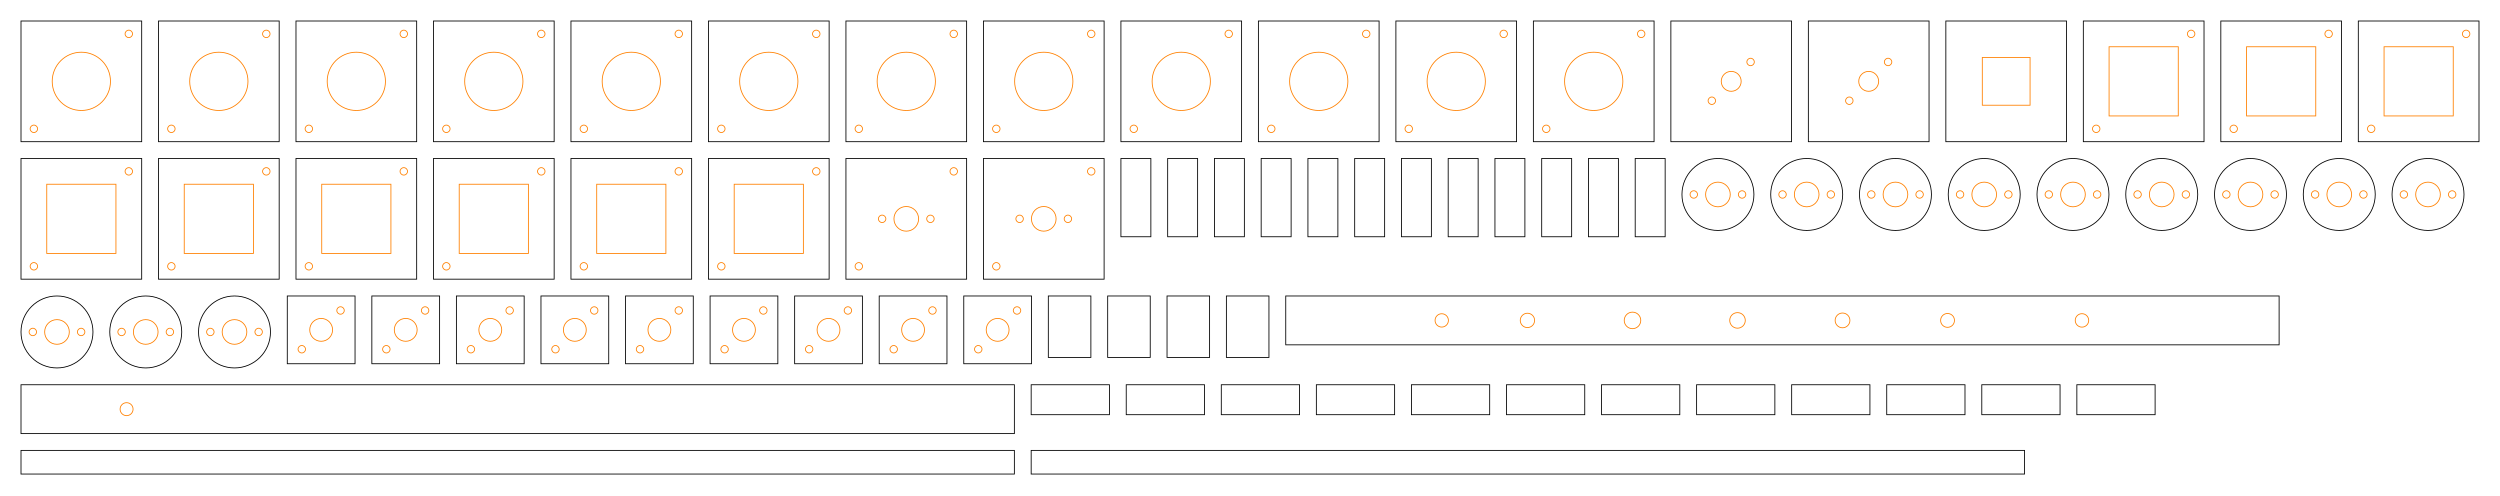
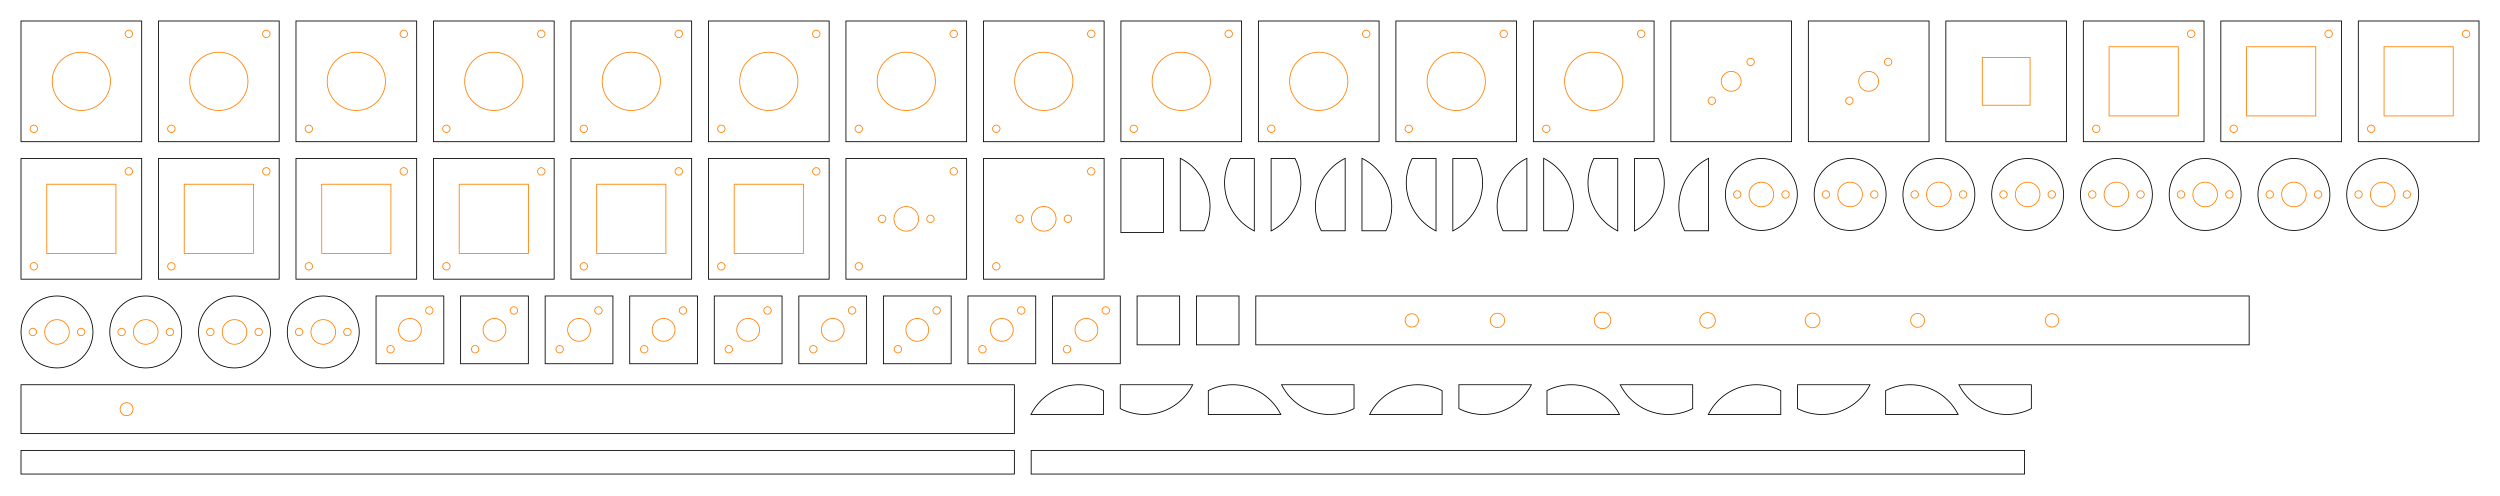
<svg xmlns="http://www.w3.org/2000/svg" width="595.14mm" height="117.85mm" viewBox="0 0 595.14 117.85">
  <g fill="none" stroke="#ff8000" stroke-width="0.2">
    <circle cx="19.365" cy="19.365" r="6.935" />
    <circle cx="30.665" cy="8.065" r="0.885" />
    <circle cx="8.065" cy="30.665" r="0.885" />
    <circle cx="52.095" cy="19.365" r="6.935" />
    <circle cx="63.395" cy="8.065" r="0.885" />
    <circle cx="40.795" cy="30.665" r="0.885" />
    <circle cx="84.825" cy="19.365" r="6.935" />
    <circle cx="96.125" cy="8.065" r="0.885" />
    <circle cx="73.525" cy="30.665" r="0.885" />
    <circle cx="117.555" cy="19.365" r="6.935" />
    <circle cx="128.855" cy="8.065" r="0.885" />
    <circle cx="106.255" cy="30.665" r="0.885" />
    <circle cx="150.285" cy="19.365" r="6.935" />
    <circle cx="161.585" cy="8.065" r="0.885" />
    <circle cx="138.985" cy="30.665" r="0.885" />
    <circle cx="183.015" cy="19.365" r="6.935" />
    <circle cx="194.315" cy="8.065" r="0.885" />
    <circle cx="171.715" cy="30.665" r="0.885" />
    <circle cx="215.745" cy="19.365" r="6.935" />
    <circle cx="227.045" cy="8.065" r="0.885" />
    <circle cx="204.445" cy="30.665" r="0.885" />
    <circle cx="248.475" cy="19.365" r="6.935" />
    <circle cx="259.775" cy="8.065" r="0.885" />
    <circle cx="237.175" cy="30.665" r="0.885" />
    <circle cx="281.205" cy="19.365" r="6.935" />
    <circle cx="292.505" cy="8.065" r="0.885" />
    <circle cx="269.905" cy="30.665" r="0.885" />
    <circle cx="313.935" cy="19.365" r="6.935" />
    <circle cx="325.235" cy="8.065" r="0.885" />
    <circle cx="302.635" cy="30.665" r="0.885" />
    <circle cx="346.665" cy="19.365" r="6.935" />
    <circle cx="357.965" cy="8.065" r="0.885" />
    <circle cx="335.365" cy="30.665" r="0.885" />
    <circle cx="379.395" cy="19.365" r="6.935" />
    <circle cx="390.695" cy="8.065" r="0.885" />
    <circle cx="368.095" cy="30.665" r="0.885" />
    <circle cx="412.125" cy="19.365" r="2.370" />
    <circle cx="416.738" cy="14.752" r="0.885" />
    <circle cx="407.512" cy="23.978" r="0.885" />
    <circle cx="444.855" cy="19.365" r="2.370" />
    <circle cx="449.468" cy="14.752" r="0.885" />
    <circle cx="440.242" cy="23.978" r="0.885" />
    <path d="M 483.270,13.680 L 483.270,25.050 L 471.900,25.050 L 471.900,13.680 Z" />
    <path d="M 518.550,11.130 L 518.550,27.600 L 502.080,27.600 L 502.080,11.130 Z" />
    <circle cx="521.615" cy="8.065" r="0.885" />
    <circle cx="499.015" cy="30.665" r="0.885" />
    <path d="M 551.280,11.130 L 551.280,27.600 L 534.810,27.600 L 534.810,11.130 Z" />
    <circle cx="554.345" cy="8.065" r="0.885" />
    <circle cx="531.745" cy="30.665" r="0.885" />
    <path d="M 584.010,11.130 L 584.010,27.600 L 567.540,27.600 L 567.540,11.130 Z" />
    <circle cx="587.075" cy="8.065" r="0.885" />
    <circle cx="564.475" cy="30.665" r="0.885" />
    <path d="M 27.600,43.860 L 27.600,60.330 L 11.130,60.330 L 11.130,43.860 Z" />
    <circle cx="30.665" cy="40.795" r="0.885" />
    <circle cx="8.065" cy="63.395" r="0.885" />
    <path d="M 60.330,43.860 L 60.330,60.330 L 43.860,60.330 L 43.860,43.860 Z" />
    <circle cx="63.395" cy="40.795" r="0.885" />
    <circle cx="40.795" cy="63.395" r="0.885" />
    <path d="M 93.060,43.860 L 93.060,60.330 L 76.590,60.330 L 76.590,43.860 Z" />
    <circle cx="96.125" cy="40.795" r="0.885" />
    <circle cx="73.525" cy="63.395" r="0.885" />
    <path d="M 125.790,43.860 L 125.790,60.330 L 109.320,60.330 L 109.320,43.860 Z" />
    <circle cx="128.855" cy="40.795" r="0.885" />
    <circle cx="106.255" cy="63.395" r="0.885" />
    <path d="M 158.520,43.860 L 158.520,60.330 L 142.050,60.330 L 142.050,43.860 Z" />
    <circle cx="161.585" cy="40.795" r="0.885" />
    <circle cx="138.985" cy="63.395" r="0.885" />
    <path d="M 191.250,43.860 L 191.250,60.330 L 174.780,60.330 L 174.780,43.860 Z" />
    <circle cx="194.315" cy="40.795" r="0.885" />
    <circle cx="171.715" cy="63.395" r="0.885" />
    <circle cx="215.745" cy="52.095" r="2.935" />
    <circle cx="227.045" cy="40.795" r="0.885" />
    <circle cx="204.445" cy="63.395" r="0.885" />
    <circle cx="221.495" cy="52.095" r="0.885" />
    <circle cx="209.995" cy="52.095" r="0.885" />
    <circle cx="248.475" cy="52.095" r="2.935" />
    <circle cx="259.775" cy="40.795" r="0.885" />
    <circle cx="237.175" cy="63.395" r="0.885" />
    <circle cx="254.225" cy="52.095" r="0.885" />
    <circle cx="242.725" cy="52.095" r="0.885" />
-     <circle cx="408.965" cy="46.295" r="2.935" />
-     <circle cx="414.715" cy="46.295" r="0.885" />
-     <circle cx="403.215" cy="46.295" r="0.885" />
-     <circle cx="430.095" cy="46.295" r="2.935" />
-     <circle cx="435.845" cy="46.295" r="0.885" />
-     <circle cx="424.345" cy="46.295" r="0.885" />
-     <circle cx="451.225" cy="46.295" r="2.935" />
-     <circle cx="456.975" cy="46.295" r="0.885" />
-     <circle cx="445.475" cy="46.295" r="0.885" />
-     <circle cx="472.355" cy="46.295" r="2.935" />
-     <circle cx="478.105" cy="46.295" r="0.885" />
-     <circle cx="466.605" cy="46.295" r="0.885" />
-     <circle cx="493.485" cy="46.295" r="2.935" />
-     <circle cx="499.235" cy="46.295" r="0.885" />
-     <circle cx="487.735" cy="46.295" r="0.885" />
-     <circle cx="514.615" cy="46.295" r="2.935" />
-     <circle cx="520.365" cy="46.295" r="0.885" />
-     <circle cx="508.865" cy="46.295" r="0.885" />
-     <circle cx="535.745" cy="46.295" r="2.935" />
-     <circle cx="541.495" cy="46.295" r="0.885" />
-     <circle cx="529.995" cy="46.295" r="0.885" />
-     <circle cx="556.875" cy="46.295" r="2.935" />
-     <circle cx="562.625" cy="46.295" r="0.885" />
-     <circle cx="551.125" cy="46.295" r="0.885" />
-     <circle cx="578.005" cy="46.295" r="2.935" />
-     <circle cx="583.755" cy="46.295" r="0.885" />
-     <circle cx="572.255" cy="46.295" r="0.885" />
+     <circle cx="419.303" cy="46.295" r="2.935" />
+     <circle cx="425.053" cy="46.295" r="0.885" />
+     <circle cx="413.553" cy="46.295" r="0.885" />
+     <circle cx="440.433" cy="46.295" r="2.935" />
+     <circle cx="446.183" cy="46.295" r="0.885" />
+     <circle cx="434.683" cy="46.295" r="0.885" />
+     <circle cx="461.563" cy="46.295" r="2.935" />
+     <circle cx="467.313" cy="46.295" r="0.885" />
+     <circle cx="455.813" cy="46.295" r="0.885" />
+     <circle cx="482.693" cy="46.295" r="2.935" />
+     <circle cx="488.443" cy="46.295" r="0.885" />
+     <circle cx="476.943" cy="46.295" r="0.885" />
+     <circle cx="503.823" cy="46.295" r="2.935" />
+     <circle cx="509.573" cy="46.295" r="0.885" />
+     <circle cx="498.073" cy="46.295" r="0.885" />
+     <circle cx="524.953" cy="46.295" r="2.935" />
+     <circle cx="530.703" cy="46.295" r="0.885" />
+     <circle cx="519.203" cy="46.295" r="0.885" />
+     <circle cx="546.083" cy="46.295" r="2.935" />
+     <circle cx="551.833" cy="46.295" r="0.885" />
+     <circle cx="540.333" cy="46.295" r="0.885" />
+     <circle cx="567.213" cy="46.295" r="2.935" />
+     <circle cx="572.963" cy="46.295" r="0.885" />
+     <circle cx="561.463" cy="46.295" r="0.885" />
    <circle cx="13.565" cy="79.025" r="2.935" />
    <circle cx="19.315" cy="79.025" r="0.885" />
    <circle cx="7.815" cy="79.025" r="0.885" />
    <circle cx="34.695" cy="79.025" r="2.935" />
    <circle cx="40.445" cy="79.025" r="0.885" />
    <circle cx="28.945" cy="79.025" r="0.885" />
    <circle cx="55.825" cy="79.025" r="2.935" />
    <circle cx="61.575" cy="79.025" r="0.885" />
    <circle cx="50.075" cy="79.025" r="0.885" />
-     <circle cx="76.455" cy="78.525" r="2.720" />
-     <circle cx="81.068" cy="73.912" r="0.885" />
-     <circle cx="71.842" cy="83.138" r="0.885" />
-     <circle cx="96.585" cy="78.525" r="2.720" />
-     <circle cx="101.198" cy="73.912" r="0.885" />
-     <circle cx="91.972" cy="83.138" r="0.885" />
-     <circle cx="116.715" cy="78.525" r="2.720" />
-     <circle cx="121.328" cy="73.912" r="0.885" />
-     <circle cx="112.102" cy="83.138" r="0.885" />
-     <circle cx="136.845" cy="78.525" r="2.720" />
-     <circle cx="141.458" cy="73.912" r="0.885" />
-     <circle cx="132.232" cy="83.138" r="0.885" />
-     <circle cx="156.975" cy="78.525" r="2.720" />
-     <circle cx="161.588" cy="73.912" r="0.885" />
-     <circle cx="152.362" cy="83.138" r="0.885" />
-     <circle cx="177.105" cy="78.525" r="2.720" />
-     <circle cx="181.718" cy="73.912" r="0.885" />
-     <circle cx="172.492" cy="83.138" r="0.885" />
-     <circle cx="197.235" cy="78.525" r="2.720" />
-     <circle cx="201.848" cy="73.912" r="0.885" />
-     <circle cx="192.622" cy="83.138" r="0.885" />
-     <circle cx="217.365" cy="78.525" r="2.720" />
-     <circle cx="221.978" cy="73.912" r="0.885" />
-     <circle cx="212.752" cy="83.138" r="0.885" />
-     <circle cx="237.495" cy="78.525" r="2.720" />
-     <circle cx="242.108" cy="73.912" r="0.885" />
-     <circle cx="232.882" cy="83.138" r="0.885" />
-     <circle cx="495.625" cy="76.275" r="1.601" />
-     <circle cx="463.625" cy="76.275" r="1.649" />
-     <circle cx="438.625" cy="76.275" r="1.757" />
-     <circle cx="413.625" cy="76.275" r="1.852" />
-     <circle cx="388.625" cy="76.275" r="1.967" />
-     <circle cx="363.615" cy="76.275" r="1.707" />
-     <circle cx="343.215" cy="76.275" r="1.587" />
+     <circle cx="76.955" cy="79.025" r="2.935" />
+     <circle cx="82.705" cy="79.025" r="0.885" />
+     <circle cx="71.205" cy="79.025" r="0.885" />
+     <circle cx="97.585" cy="78.525" r="2.720" />
+     <circle cx="102.198" cy="73.912" r="0.885" />
+     <circle cx="92.972" cy="83.138" r="0.885" />
+     <circle cx="117.715" cy="78.525" r="2.720" />
+     <circle cx="122.328" cy="73.912" r="0.885" />
+     <circle cx="113.102" cy="83.138" r="0.885" />
+     <circle cx="137.845" cy="78.525" r="2.720" />
+     <circle cx="142.458" cy="73.912" r="0.885" />
+     <circle cx="133.232" cy="83.138" r="0.885" />
+     <circle cx="157.975" cy="78.525" r="2.720" />
+     <circle cx="162.588" cy="73.912" r="0.885" />
+     <circle cx="153.362" cy="83.138" r="0.885" />
+     <circle cx="178.105" cy="78.525" r="2.720" />
+     <circle cx="182.718" cy="73.912" r="0.885" />
+     <circle cx="173.492" cy="83.138" r="0.885" />
+     <circle cx="198.235" cy="78.525" r="2.720" />
+     <circle cx="202.848" cy="73.912" r="0.885" />
+     <circle cx="193.622" cy="83.138" r="0.885" />
+     <circle cx="218.365" cy="78.525" r="2.720" />
+     <circle cx="222.978" cy="73.912" r="0.885" />
+     <circle cx="213.752" cy="83.138" r="0.885" />
+     <circle cx="238.495" cy="78.525" r="2.720" />
+     <circle cx="243.108" cy="73.912" r="0.885" />
+     <circle cx="233.882" cy="83.138" r="0.885" />
+     <circle cx="258.625" cy="78.525" r="2.720" />
+     <circle cx="263.238" cy="73.912" r="0.885" />
+     <circle cx="254.012" cy="83.138" r="0.885" />
+     <circle cx="488.495" cy="76.275" r="1.601" />
+     <circle cx="456.495" cy="76.275" r="1.649" />
+     <circle cx="431.495" cy="76.275" r="1.757" />
+     <circle cx="406.495" cy="76.275" r="1.852" />
+     <circle cx="381.495" cy="76.275" r="1.967" />
+     <circle cx="356.485" cy="76.275" r="1.707" />
+     <circle cx="336.085" cy="76.275" r="1.587" />
    <circle cx="30.135" cy="97.405" r="1.543" />
  </g>
  <g fill="none" stroke="#000000" stroke-width="0.2">
    <path d="M 33.730,5.000 L 33.730,33.730 L 5.000,33.730 L 5.000,5.000 Z" />
    <path d="M 66.460,5.000 L 66.460,33.730 L 37.730,33.730 L 37.730,5.000 Z" />
    <path d="M 99.190,5.000 L 99.190,33.730 L 70.460,33.730 L 70.460,5.000 Z" />
    <path d="M 131.920,5.000 L 131.920,33.730 L 103.190,33.730 L 103.190,5.000 Z" />
    <path d="M 164.650,5.000 L 164.650,33.730 L 135.920,33.730 L 135.920,5.000 Z" />
    <path d="M 197.380,5.000 L 197.380,33.730 L 168.650,33.730 L 168.650,5.000 Z" />
    <path d="M 230.110,5.000 L 230.110,33.730 L 201.380,33.730 L 201.380,5.000 Z" />
    <path d="M 262.840,5.000 L 262.840,33.730 L 234.110,33.730 L 234.110,5.000 Z" />
    <path d="M 295.570,5.000 L 295.570,33.730 L 266.840,33.730 L 266.840,5.000 Z" />
    <path d="M 328.300,5.000 L 328.300,33.730 L 299.570,33.730 L 299.570,5.000 Z" />
    <path d="M 361.030,5.000 L 361.030,33.730 L 332.300,33.730 L 332.300,5.000 Z" />
    <path d="M 393.760,5.000 L 393.760,33.730 L 365.030,33.730 L 365.030,5.000 Z" />
    <path d="M 426.490,5.000 L 426.490,33.730 L 397.760,33.730 L 397.760,5.000 Z" />
    <path d="M 459.220,5.000 L 459.220,33.730 L 430.490,33.730 L 430.490,5.000 Z" />
    <path d="M 491.950,5.000 L 491.950,33.730 L 463.220,33.730 L 463.220,5.000 Z" />
    <path d="M 524.680,5.000 L 524.680,33.730 L 495.950,33.730 L 495.950,5.000 Z" />
    <path d="M 557.410,5.000 L 557.410,33.730 L 528.680,33.730 L 528.680,5.000 Z" />
    <path d="M 590.140,5.000 L 590.140,33.730 L 561.410,33.730 L 561.410,5.000 Z" />
    <path d="M 33.730,37.730 L 33.730,66.460 L 5.000,66.460 L 5.000,37.730 Z" />
    <path d="M 66.460,37.730 L 66.460,66.460 L 37.730,66.460 L 37.730,37.730 Z" />
    <path d="M 99.190,37.730 L 99.190,66.460 L 70.460,66.460 L 70.460,37.730 Z" />
    <path d="M 131.920,37.730 L 131.920,66.460 L 103.190,66.460 L 103.190,37.730 Z" />
    <path d="M 164.650,37.730 L 164.650,66.460 L 135.920,66.460 L 135.920,37.730 Z" />
    <path d="M 197.380,37.730 L 197.380,66.460 L 168.650,66.460 L 168.650,37.730 Z" />
    <path d="M 230.110,37.730 L 230.110,66.460 L 201.380,66.460 L 201.380,37.730 Z" />
    <path d="M 262.840,37.730 L 262.840,66.460 L 234.110,66.460 L 234.110,37.730 Z" />
-     <path d="M 273.970,37.730 L 273.970,56.360 L 266.840,56.360 L 266.840,37.730 Z" />
-     <path d="M 277.970,56.360 L 277.970,37.730 L 285.100,37.730 L 285.100,56.360 Z" />
-     <path d="M 289.100,56.360 L 289.100,37.730 L 296.230,37.730 L 296.230,56.360 Z" />
-     <path d="M 307.360,37.730 L 307.360,56.360 L 300.230,56.360 L 300.230,37.730 Z" />
-     <path d="M 318.490,37.730 L 318.490,56.360 L 311.360,56.360 L 311.360,37.730 Z" />
-     <path d="M 322.490,56.360 L 322.490,37.730 L 329.620,37.730 L 329.620,56.360 Z" />
-     <path d="M 333.620,56.360 L 333.620,37.730 L 340.750,37.730 L 340.750,56.360 Z" />
-     <path d="M 351.880,37.730 L 351.880,56.360 L 344.750,56.360 L 344.750,37.730 Z" />
-     <path d="M 363.010,37.730 L 363.010,56.360 L 355.880,56.360 L 355.880,37.730 Z" />
-     <path d="M 367.010,56.360 L 367.010,37.730 L 374.140,37.730 L 374.140,56.360 Z" />
-     <path d="M 378.140,56.360 L 378.140,37.730 L 385.270,37.730 L 385.270,56.360 Z" />
-     <path d="M 396.400,37.730 L 396.400,56.360 L 389.270,56.360 L 389.270,37.730 Z" />
-     <circle cx="408.965" cy="46.295" r="8.565" />
-     <circle cx="430.095" cy="46.295" r="8.565" />
-     <circle cx="451.225" cy="46.295" r="8.565" />
-     <circle cx="472.355" cy="46.295" r="8.565" />
-     <circle cx="493.485" cy="46.295" r="8.565" />
-     <circle cx="514.615" cy="46.295" r="8.565" />
-     <circle cx="535.745" cy="46.295" r="8.565" />
-     <circle cx="556.875" cy="46.295" r="8.565" />
-     <circle cx="578.005" cy="46.295" r="8.565" />
+     <path d="M 266.840,37.730 L 276.970,37.730 L 276.970,55.360 L 266.840,55.360 Z" />
+     <path d="M 280.970,54.934 L 280.970,37.688 L 281.360,37.892 L 281.652,38.055 L 281.940,38.226 L 282.222,38.404 L 282.501,38.589 L 282.774,38.781 L 283.042,38.981 L 283.305,39.187 L 283.562,39.401 L 283.813,39.621 L 284.059,39.847 L 284.299,40.080 L 284.532,40.319 L 284.759,40.564 L 284.980,40.815 L 285.194,41.072 L 285.401,41.334 L 285.602,41.601 L 285.795,41.874 L 285.981,42.152 L 286.160,42.434 L 286.331,42.721 L 286.495,43.012 L 286.651,43.308 L 286.799,43.607 L 286.939,43.911 L 287.072,44.217 L 287.196,44.528 L 287.312,44.841 L 287.420,45.157 L 287.519,45.476 L 287.610,45.798 L 287.693,46.122 L 287.767,46.447 L 287.833,46.775 L 287.890,47.104 L 287.938,47.435 L 287.978,47.767 L 288.009,48.100 L 288.032,48.433 L 288.045,48.767 L 288.050,49.101 L 288.046,49.435 L 288.033,49.769 L 288.012,50.103 L 287.982,50.435 L 287.943,50.767 L 287.896,51.098 L 287.839,51.428 L 287.775,51.755 L 287.701,52.081 L 287.620,52.406 L 287.529,52.727 L 287.431,53.047 L 287.324,53.363 L 287.208,53.677 L 287.085,53.987 L 286.954,54.295 L 286.814,54.598 L 286.649,54.934 Z" />
+     <path d="M 298.598,37.730 L 298.598,54.976 L 298.208,54.772 L 297.916,54.609 L 297.628,54.438 L 297.345,54.260 L 297.067,54.075 L 296.794,53.882 L 296.526,53.683 L 296.263,53.476 L 296.006,53.263 L 295.755,53.043 L 295.509,52.817 L 295.269,52.584 L 295.036,52.345 L 294.809,52.100 L 294.588,51.849 L 294.374,51.592 L 294.167,51.330 L 293.966,51.062 L 293.773,50.790 L 293.587,50.512 L 293.408,50.230 L 293.237,49.943 L 293.073,49.651 L 292.917,49.356 L 292.769,49.056 L 292.629,48.753 L 292.496,48.446 L 292.372,48.136 L 292.256,47.823 L 292.148,47.506 L 292.049,47.187 L 291.957,46.866 L 291.875,46.542 L 291.801,46.216 L 291.735,45.889 L 291.678,45.559 L 291.629,45.229 L 291.590,44.897 L 291.559,44.564 L 291.536,44.231 L 291.523,43.897 L 291.518,43.563 L 291.522,43.229 L 291.534,42.895 L 291.556,42.561 L 291.586,42.228 L 291.625,41.896 L 291.672,41.566 L 291.728,41.236 L 291.793,40.908 L 291.866,40.582 L 291.948,40.258 L 292.039,39.936 L 292.137,39.617 L 292.244,39.301 L 292.359,38.987 L 292.483,38.676 L 292.614,38.369 L 292.754,38.065 L 292.919,37.730 Z" />
+     <path d="M 308.277,37.730 L 308.442,38.065 L 308.582,38.369 L 308.713,38.676 L 308.836,38.987 L 308.952,39.301 L 309.059,39.617 L 309.157,39.936 L 309.248,40.258 L 309.329,40.582 L 309.403,40.908 L 309.467,41.236 L 309.524,41.566 L 309.571,41.896 L 309.610,42.228 L 309.640,42.561 L 309.661,42.895 L 309.674,43.229 L 309.678,43.563 L 309.673,43.897 L 309.659,44.231 L 309.637,44.564 L 309.606,44.897 L 309.566,45.229 L 309.518,45.559 L 309.461,45.889 L 309.395,46.216 L 309.321,46.542 L 309.238,46.866 L 309.147,47.187 L 309.048,47.506 L 308.940,47.823 L 308.824,48.136 L 308.699,48.446 L 308.567,48.753 L 308.427,49.056 L 308.279,49.356 L 308.123,49.651 L 307.959,49.943 L 307.788,50.230 L 307.609,50.512 L 307.423,50.790 L 307.230,51.062 L 307.029,51.330 L 306.822,51.592 L 306.608,51.849 L 306.387,52.100 L 306.160,52.345 L 305.927,52.584 L 305.687,52.817 L 305.441,53.043 L 305.190,53.263 L 304.932,53.476 L 304.670,53.683 L 304.402,53.882 L 304.129,54.075 L 303.850,54.260 L 303.568,54.438 L 303.280,54.609 L 302.988,54.772 L 302.598,54.976 L 302.598,37.730 Z" />
+     <path d="M 314.547,54.934 L 314.382,54.598 L 314.242,54.295 L 314.111,53.987 L 313.987,53.677 L 313.872,53.363 L 313.765,53.047 L 313.666,52.727 L 313.576,52.406 L 313.494,52.081 L 313.421,51.755 L 313.356,51.428 L 313.300,51.098 L 313.253,50.767 L 313.214,50.435 L 313.184,50.103 L 313.162,49.769 L 313.150,49.435 L 313.146,49.101 L 313.151,48.767 L 313.164,48.433 L 313.187,48.100 L 313.218,47.767 L 313.257,47.435 L 313.306,47.104 L 313.363,46.775 L 313.428,46.447 L 313.503,46.122 L 313.585,45.798 L 313.677,45.476 L 313.776,45.157 L 313.884,44.841 L 314.000,44.528 L 314.124,44.217 L 314.257,43.911 L 314.397,43.607 L 314.545,43.308 L 314.701,43.012 L 314.865,42.721 L 315.036,42.434 L 315.215,42.152 L 315.401,41.874 L 315.594,41.601 L 315.794,41.334 L 316.002,41.072 L 316.216,40.815 L 316.436,40.564 L 316.664,40.319 L 316.897,40.080 L 317.137,39.847 L 317.383,39.621 L 317.634,39.401 L 317.891,39.187 L 318.154,38.981 L 318.422,38.781 L 318.695,38.589 L 318.973,38.404 L 319.256,38.226 L 319.544,38.055 L 319.835,37.892 L 320.226,37.688 L 320.226,54.934 Z" />
+     <path d="M 324.226,54.934 L 324.226,37.688 L 324.616,37.892 L 324.908,38.055 L 325.195,38.226 L 325.478,38.404 L 325.756,38.589 L 326.030,38.781 L 326.298,38.981 L 326.560,39.187 L 326.818,39.401 L 327.069,39.621 L 327.315,39.847 L 327.555,40.080 L 327.788,40.319 L 328.015,40.564 L 328.236,40.815 L 328.450,41.072 L 328.657,41.334 L 328.858,41.601 L 329.051,41.874 L 329.237,42.152 L 329.416,42.434 L 329.587,42.721 L 329.750,43.012 L 329.906,43.308 L 330.055,43.607 L 330.195,43.911 L 330.327,44.217 L 330.452,44.528 L 330.568,44.841 L 330.676,45.157 L 330.775,45.476 L 330.866,45.798 L 330.949,46.122 L 331.023,46.447 L 331.089,46.775 L 331.146,47.104 L 331.194,47.435 L 331.234,47.767 L 331.265,48.100 L 331.287,48.433 L 331.301,48.767 L 331.306,49.101 L 331.302,49.435 L 331.289,49.769 L 331.268,50.103 L 331.238,50.435 L 331.199,50.767 L 331.151,51.098 L 331.095,51.428 L 331.031,51.755 L 330.957,52.081 L 330.875,52.406 L 330.785,52.727 L 330.687,53.047 L 330.580,53.363 L 330.464,53.677 L 330.341,53.987 L 330.209,54.295 L 330.070,54.598 L 329.905,54.934 Z" />
+     <path d="M 341.854,37.730 L 341.854,54.976 L 341.463,54.772 L 341.172,54.609 L 340.884,54.438 L 340.601,54.260 L 340.323,54.075 L 340.050,53.882 L 339.782,53.683 L 339.519,53.476 L 339.262,53.263 L 339.010,53.043 L 338.765,52.817 L 338.525,52.584 L 338.292,52.345 L 338.064,52.100 L 337.844,51.849 L 337.630,51.592 L 337.422,51.330 L 337.222,51.062 L 337.029,50.790 L 336.843,50.512 L 336.664,50.230 L 336.493,49.943 L 336.329,49.651 L 336.173,49.356 L 336.025,49.056 L 335.885,48.753 L 335.752,48.446 L 335.628,48.136 L 335.512,47.823 L 335.404,47.506 L 335.304,47.187 L 335.213,46.866 L 335.131,46.542 L 335.056,46.216 L 334.991,45.889 L 334.934,45.559 L 334.885,45.229 L 334.846,44.897 L 334.814,44.564 L 334.792,44.231 L 334.779,43.897 L 334.774,43.563 L 334.778,43.229 L 334.790,42.895 L 334.812,42.561 L 334.842,42.228 L 334.881,41.896 L 334.928,41.566 L 334.984,41.236 L 335.049,40.908 L 335.122,40.582 L 335.204,40.258 L 335.294,39.936 L 335.393,39.617 L 335.500,39.301 L 335.615,38.987 L 335.739,38.676 L 335.870,38.369 L 336.010,38.065 L 336.175,37.730 Z" />
+     <path d="M 351.533,37.730 L 351.698,38.065 L 351.837,38.369 L 351.969,38.676 L 352.092,38.987 L 352.207,39.301 L 352.314,39.617 L 352.413,39.936 L 352.503,40.258 L 352.585,40.582 L 352.658,40.908 L 352.723,41.236 L 352.779,41.566 L 352.827,41.896 L 352.866,42.228 L 352.896,42.561 L 352.917,42.895 L 352.930,43.229 L 352.934,43.563 L 352.929,43.897 L 352.915,44.231 L 352.893,44.564 L 352.862,44.897 L 352.822,45.229 L 352.774,45.559 L 352.717,45.889 L 352.651,46.216 L 352.577,46.542 L 352.494,46.866 L 352.403,47.187 L 352.304,47.506 L 352.196,47.823 L 352.080,48.136 L 351.955,48.446 L 351.823,48.753 L 351.683,49.056 L 351.534,49.356 L 351.378,49.651 L 351.215,49.943 L 351.043,50.230 L 350.865,50.512 L 350.679,50.790 L 350.485,51.062 L 350.285,51.330 L 350.078,51.592 L 349.864,51.849 L 349.643,52.100 L 349.416,52.345 L 349.182,52.584 L 348.943,52.817 L 348.697,53.043 L 348.446,53.263 L 348.188,53.476 L 347.926,53.683 L 347.658,53.882 L 347.384,54.075 L 347.106,54.260 L 346.823,54.438 L 346.536,54.609 L 346.244,54.772 L 345.854,54.976 L 345.854,37.730 Z" />
+     <path d="M 357.802,54.934 L 357.638,54.598 L 357.498,54.295 L 357.367,53.987 L 357.243,53.677 L 357.128,53.363 L 357.021,53.047 L 356.922,52.727 L 356.832,52.406 L 356.750,52.081 L 356.677,51.755 L 356.612,51.428 L 356.556,51.098 L 356.509,50.767 L 356.470,50.435 L 356.440,50.103 L 356.418,49.769 L 356.406,49.435 L 356.402,49.101 L 356.407,48.767 L 356.420,48.433 L 356.442,48.100 L 356.473,47.767 L 356.513,47.435 L 356.562,47.104 L 356.619,46.775 L 356.684,46.447 L 356.758,46.122 L 356.841,45.798 L 356.932,45.476 L 357.032,45.157 L 357.140,44.841 L 357.256,44.528 L 357.380,44.217 L 357.512,43.911 L 357.653,43.607 L 357.801,43.308 L 357.957,43.012 L 358.121,42.721 L 358.292,42.434 L 358.471,42.152 L 358.657,41.874 L 358.850,41.601 L 359.050,41.334 L 359.258,41.072 L 359.472,40.815 L 359.692,40.564 L 359.919,40.319 L 360.153,40.080 L 360.393,39.847 L 360.638,39.621 L 360.890,39.401 L 361.147,39.187 L 361.410,38.981 L 361.678,38.781 L 361.951,38.589 L 362.229,38.404 L 362.512,38.226 L 362.799,38.055 L 363.091,37.892 L 363.482,37.688 L 363.482,54.934 Z" />
+     <path d="M 367.482,54.934 L 367.482,37.688 L 367.872,37.892 L 368.164,38.055 L 368.451,38.226 L 368.734,38.404 L 369.012,38.589 L 369.285,38.781 L 369.553,38.981 L 369.816,39.187 L 370.073,39.401 L 370.325,39.621 L 370.571,39.847 L 370.810,40.080 L 371.044,40.319 L 371.271,40.564 L 371.492,40.815 L 371.706,41.072 L 371.913,41.334 L 372.113,41.601 L 372.307,41.874 L 372.493,42.152 L 372.671,42.434 L 372.843,42.721 L 373.006,43.012 L 373.162,43.308 L 373.311,43.607 L 373.451,43.911 L 373.583,44.217 L 373.707,44.528 L 373.824,44.841 L 373.931,45.157 L 374.031,45.476 L 374.122,45.798 L 374.205,46.122 L 374.279,46.447 L 374.345,46.775 L 374.402,47.104 L 374.450,47.435 L 374.490,47.767 L 374.521,48.100 L 374.543,48.433 L 374.557,48.767 L 374.562,49.101 L 374.558,49.435 L 374.545,49.769 L 374.524,50.103 L 374.494,50.435 L 374.455,50.767 L 374.407,51.098 L 374.351,51.428 L 374.286,51.755 L 374.213,52.081 L 374.131,52.406 L 374.041,52.727 L 373.942,53.047 L 373.835,53.363 L 373.720,53.677 L 373.597,53.987 L 373.465,54.295 L 373.326,54.598 L 373.161,54.934 Z" />
+     <path d="M 385.110,37.730 L 385.110,54.976 L 384.719,54.772 L 384.427,54.609 L 384.140,54.438 L 383.857,54.260 L 383.579,54.075 L 383.306,53.882 L 383.038,53.683 L 382.775,53.476 L 382.518,53.263 L 382.266,53.043 L 382.021,52.817 L 381.781,52.584 L 381.547,52.345 L 381.320,52.100 L 381.099,51.849 L 380.885,51.592 L 380.678,51.330 L 380.478,51.062 L 380.285,50.790 L 380.099,50.512 L 379.920,50.230 L 379.749,49.943 L 379.585,49.651 L 379.429,49.356 L 379.281,49.056 L 379.140,48.753 L 379.008,48.446 L 378.884,48.136 L 378.768,47.823 L 378.660,47.506 L 378.560,47.187 L 378.469,46.866 L 378.386,46.542 L 378.312,46.216 L 378.247,45.889 L 378.190,45.559 L 378.141,45.229 L 378.101,44.897 L 378.070,44.564 L 378.048,44.231 L 378.034,43.897 L 378.030,43.563 L 378.034,43.229 L 378.046,42.895 L 378.068,42.561 L 378.098,42.228 L 378.136,41.896 L 378.184,41.566 L 378.240,41.236 L 378.305,40.908 L 378.378,40.582 L 378.460,40.258 L 378.550,39.936 L 378.649,39.617 L 378.756,39.301 L 378.871,38.987 L 378.995,38.676 L 379.126,38.369 L 379.265,38.065 L 379.430,37.730 Z" />
+     <path d="M 394.789,37.730 L 394.954,38.065 L 395.093,38.369 L 395.225,38.676 L 395.348,38.987 L 395.463,39.301 L 395.570,39.617 L 395.669,39.936 L 395.759,40.258 L 395.841,40.582 L 395.914,40.908 L 395.979,41.236 L 396.035,41.566 L 396.083,41.896 L 396.121,42.228 L 396.152,42.561 L 396.173,42.895 L 396.186,43.229 L 396.190,43.563 L 396.185,43.897 L 396.171,44.231 L 396.149,44.564 L 396.118,44.897 L 396.078,45.229 L 396.030,45.559 L 395.973,45.889 L 395.907,46.216 L 395.833,46.542 L 395.750,46.866 L 395.659,47.187 L 395.559,47.506 L 395.451,47.823 L 395.335,48.136 L 395.211,48.446 L 395.079,48.753 L 394.938,49.056 L 394.790,49.356 L 394.634,49.651 L 394.471,49.943 L 394.299,50.230 L 394.121,50.512 L 393.935,50.790 L 393.741,51.062 L 393.541,51.330 L 393.334,51.592 L 393.120,51.849 L 392.899,52.100 L 392.672,52.345 L 392.438,52.584 L 392.199,52.817 L 391.953,53.043 L 391.701,53.263 L 391.444,53.476 L 391.181,53.683 L 390.913,53.882 L 390.640,54.075 L 390.362,54.260 L 390.079,54.438 L 389.792,54.609 L 389.500,54.772 L 389.110,54.976 L 389.110,37.730 Z" />
+     <path d="M 401.058,54.934 L 400.893,54.598 L 400.754,54.295 L 400.622,53.987 L 400.499,53.677 L 400.384,53.363 L 400.277,53.047 L 400.178,52.727 L 400.088,52.406 L 400.006,52.081 L 399.933,51.755 L 399.868,51.428 L 399.812,51.098 L 399.764,50.767 L 399.726,50.435 L 399.695,50.103 L 399.674,49.769 L 399.661,49.435 L 399.658,49.101 L 399.662,48.767 L 399.676,48.433 L 399.698,48.100 L 399.729,47.767 L 399.769,47.435 L 399.817,47.104 L 399.874,46.775 L 399.940,46.447 L 400.014,46.122 L 400.097,45.798 L 400.188,45.476 L 400.288,45.157 L 400.396,44.841 L 400.512,44.528 L 400.636,44.217 L 400.768,43.911 L 400.909,43.607 L 401.057,43.308 L 401.213,43.012 L 401.377,42.721 L 401.548,42.434 L 401.727,42.152 L 401.913,41.874 L 402.106,41.601 L 402.306,41.334 L 402.513,41.072 L 402.727,40.815 L 402.948,40.564 L 403.175,40.319 L 403.409,40.080 L 403.648,39.847 L 403.894,39.621 L 404.146,39.401 L 404.403,39.187 L 404.666,38.981 L 404.934,38.781 L 405.207,38.589 L 405.485,38.404 L 405.768,38.226 L 406.055,38.055 L 406.347,37.892 L 406.738,37.688 L 406.738,54.934 Z" />
+     <circle cx="419.303" cy="46.295" r="8.565" />
+     <circle cx="440.433" cy="46.295" r="8.565" />
+     <circle cx="461.563" cy="46.295" r="8.565" />
+     <circle cx="482.693" cy="46.295" r="8.565" />
+     <circle cx="503.823" cy="46.295" r="8.565" />
+     <circle cx="524.953" cy="46.295" r="8.565" />
+     <circle cx="546.083" cy="46.295" r="8.565" />
+     <circle cx="567.213" cy="46.295" r="8.565" />
    <circle cx="13.565" cy="79.025" r="8.565" />
    <circle cx="34.695" cy="79.025" r="8.565" />
    <circle cx="55.825" cy="79.025" r="8.565" />
-     <path d="M 84.520,70.460 L 84.520,86.590 L 68.390,86.590 L 68.390,70.460 Z" />
-     <path d="M 104.650,70.460 L 104.650,86.590 L 88.520,86.590 L 88.520,70.460 Z" />
-     <path d="M 124.780,70.460 L 124.780,86.590 L 108.650,86.590 L 108.650,70.460 Z" />
-     <path d="M 144.910,70.460 L 144.910,86.590 L 128.780,86.590 L 128.780,70.460 Z" />
-     <path d="M 165.040,70.460 L 165.040,86.590 L 148.910,86.590 L 148.910,70.460 Z" />
-     <path d="M 185.170,70.460 L 185.170,86.590 L 169.040,86.590 L 169.040,70.460 Z" />
-     <path d="M 205.300,70.460 L 205.300,86.590 L 189.170,86.590 L 189.170,70.460 Z" />
-     <path d="M 225.430,70.460 L 225.430,86.590 L 209.300,86.590 L 209.300,70.460 Z" />
-     <path d="M 245.560,70.460 L 245.560,86.590 L 229.430,86.590 L 229.430,70.460 Z" />
-     <path d="M 249.560,70.460 L 259.690,70.460 L 259.690,85.090 L 249.560,85.090 Z" />
-     <path d="M 263.690,70.460 L 273.820,70.460 L 273.820,85.090 L 263.690,85.090 Z" />
-     <path d="M 277.820,70.460 L 287.950,70.460 L 287.950,85.090 L 277.820,85.090 Z" />
-     <path d="M 291.950,70.460 L 302.080,70.460 L 302.080,85.090 L 291.950,85.090 Z" />
-     <path d="M 306.080,70.460 L 542.557,70.460 L 542.557,82.090 L 306.080,82.090 Z" />
+     <circle cx="76.955" cy="79.025" r="8.565" />
+     <path d="M 105.650,70.460 L 105.650,86.590 L 89.520,86.590 L 89.520,70.460 Z" />
+     <path d="M 125.780,70.460 L 125.780,86.590 L 109.650,86.590 L 109.650,70.460 Z" />
+     <path d="M 145.910,70.460 L 145.910,86.590 L 129.780,86.590 L 129.780,70.460 Z" />
+     <path d="M 166.040,70.460 L 166.040,86.590 L 149.910,86.590 L 149.910,70.460 Z" />
+     <path d="M 186.170,70.460 L 186.170,86.590 L 170.040,86.590 L 170.040,70.460 Z" />
+     <path d="M 206.300,70.460 L 206.300,86.590 L 190.170,86.590 L 190.170,70.460 Z" />
+     <path d="M 226.430,70.460 L 226.430,86.590 L 210.300,86.590 L 210.300,70.460 Z" />
+     <path d="M 246.560,70.460 L 246.560,86.590 L 230.430,86.590 L 230.430,70.460 Z" />
+     <path d="M 266.690,70.460 L 266.690,86.590 L 250.560,86.590 L 250.560,70.460 Z" />
+     <path d="M 270.690,70.460 L 280.820,70.460 L 280.820,82.090 L 270.690,82.090 Z" />
+     <path d="M 284.820,70.460 L 294.950,70.460 L 294.950,82.090 L 284.820,82.090 Z" />
+     <path d="M 298.950,70.460 L 535.427,70.460 L 535.427,82.090 L 298.950,82.090 Z" />
    <path d="M 5.000,91.590 L 241.477,91.590 L 241.477,103.220 L 5.000,103.220 Z" />
-     <path d="M 245.477,91.590 L 264.107,91.590 L 264.107,98.720 L 245.477,98.720 Z" />
-     <path d="M 286.737,98.720 L 268.107,98.720 L 268.107,91.590 L 286.737,91.590 Z" />
-     <path d="M 309.367,98.720 L 290.737,98.720 L 290.737,91.590 L 309.367,91.590 Z" />
-     <path d="M 313.367,91.590 L 331.997,91.590 L 331.997,98.720 L 313.367,98.720 Z" />
-     <path d="M 335.997,91.590 L 354.627,91.590 L 354.627,98.720 L 335.997,98.720 Z" />
-     <path d="M 377.257,98.720 L 358.627,98.720 L 358.627,91.590 L 377.257,91.590 Z" />
-     <path d="M 399.887,98.720 L 381.257,98.720 L 381.257,91.590 L 399.887,91.590 Z" />
-     <path d="M 403.887,91.590 L 422.517,91.590 L 422.517,98.720 L 403.887,98.720 Z" />
-     <path d="M 426.517,91.590 L 445.147,91.590 L 445.147,98.720 L 426.517,98.720 Z" />
-     <path d="M 467.777,98.720 L 449.147,98.720 L 449.147,91.590 L 467.777,91.590 Z" />
-     <path d="M 490.407,98.720 L 471.777,98.720 L 471.777,91.590 L 490.407,91.590 Z" />
-     <path d="M 494.407,91.590 L 513.037,91.590 L 513.037,98.720 L 494.407,98.720 Z" />
+     <path d="M 262.681,98.670 L 245.435,98.670 L 245.639,98.280 L 245.802,97.988 L 245.973,97.700 L 246.150,97.418 L 246.336,97.139 L 246.528,96.866 L 246.728,96.598 L 246.934,96.335 L 247.148,96.078 L 247.368,95.827 L 247.594,95.581 L 247.827,95.341 L 248.066,95.108 L 248.311,94.881 L 248.562,94.660 L 248.819,94.446 L 249.081,94.239 L 249.348,94.038 L 249.621,93.845 L 249.899,93.659 L 250.181,93.480 L 250.468,93.309 L 250.759,93.145 L 251.055,92.989 L 251.354,92.841 L 251.658,92.701 L 251.964,92.568 L 252.275,92.444 L 252.588,92.328 L 252.904,92.220 L 253.223,92.121 L 253.545,92.030 L 253.869,91.947 L 254.194,91.873 L 254.522,91.807 L 254.851,91.750 L 255.182,91.702 L 255.514,91.662 L 255.847,91.631 L 256.180,91.608 L 256.514,91.595 L 256.848,91.590 L 257.182,91.594 L 257.516,91.607 L 257.850,91.628 L 258.182,91.658 L 258.514,91.697 L 258.845,91.744 L 259.175,91.801 L 259.502,91.865 L 259.828,91.939 L 260.152,92.020 L 260.474,92.111 L 260.794,92.209 L 261.110,92.316 L 261.424,92.432 L 261.734,92.555 L 262.042,92.686 L 262.345,92.826 L 262.681,92.991 Z" />
+     <path d="M 266.681,91.590 L 283.927,91.590 L 283.722,91.980 L 283.559,92.272 L 283.389,92.560 L 283.211,92.842 L 283.026,93.121 L 282.833,93.394 L 282.634,93.662 L 282.427,93.925 L 282.214,94.182 L 281.994,94.433 L 281.767,94.679 L 281.534,94.919 L 281.295,95.152 L 281.050,95.379 L 280.799,95.600 L 280.543,95.814 L 280.281,96.021 L 280.013,96.222 L 279.740,96.415 L 279.463,96.601 L 279.181,96.780 L 278.894,96.951 L 278.602,97.115 L 278.307,97.271 L 278.007,97.419 L 277.704,97.559 L 277.397,97.692 L 277.087,97.816 L 276.773,97.932 L 276.457,98.040 L 276.138,98.139 L 275.817,98.230 L 275.493,98.313 L 275.167,98.387 L 274.839,98.453 L 274.510,98.510 L 274.179,98.558 L 273.848,98.598 L 273.515,98.629 L 273.181,98.652 L 272.848,98.665 L 272.513,98.670 L 272.179,98.666 L 271.845,98.653 L 271.512,98.632 L 271.179,98.602 L 270.847,98.563 L 270.516,98.516 L 270.187,98.459 L 269.859,98.395 L 269.533,98.321 L 269.209,98.240 L 268.887,98.149 L 268.568,98.051 L 268.251,97.944 L 267.938,97.828 L 267.627,97.705 L 267.320,97.574 L 267.016,97.434 L 266.681,97.269 Z" />
+     <path d="M 287.648,92.991 L 287.984,92.826 L 288.288,92.686 L 288.595,92.555 L 288.905,92.432 L 289.219,92.316 L 289.536,92.209 L 289.855,92.111 L 290.177,92.020 L 290.501,91.939 L 290.827,91.865 L 291.155,91.801 L 291.484,91.744 L 291.815,91.697 L 292.147,91.658 L 292.480,91.628 L 292.813,91.607 L 293.147,91.594 L 293.481,91.590 L 293.815,91.595 L 294.149,91.608 L 294.483,91.631 L 294.815,91.662 L 295.147,91.702 L 295.478,91.750 L 295.807,91.807 L 296.135,91.873 L 296.461,91.947 L 296.784,92.030 L 297.106,92.121 L 297.425,92.220 L 297.741,92.328 L 298.055,92.444 L 298.365,92.568 L 298.672,92.701 L 298.975,92.841 L 299.274,92.989 L 299.570,93.145 L 299.861,93.309 L 300.148,93.480 L 300.431,93.659 L 300.708,93.845 L 300.981,94.038 L 301.248,94.239 L 301.510,94.446 L 301.767,94.660 L 302.018,94.881 L 302.263,95.108 L 302.502,95.341 L 302.735,95.581 L 302.962,95.827 L 303.182,96.078 L 303.395,96.335 L 303.601,96.598 L 303.801,96.866 L 303.993,97.139 L 304.179,97.418 L 304.357,97.700 L 304.527,97.988 L 304.690,98.280 L 304.895,98.670 L 287.648,98.670 Z" />
+     <path d="M 322.334,97.269 L 321.998,97.434 L 321.695,97.574 L 321.388,97.705 L 321.077,97.828 L 320.763,97.944 L 320.447,98.051 L 320.127,98.149 L 319.806,98.240 L 319.482,98.321 L 319.156,98.395 L 318.828,98.459 L 318.498,98.516 L 318.168,98.563 L 317.836,98.602 L 317.503,98.632 L 317.169,98.653 L 316.835,98.666 L 316.501,98.670 L 316.167,98.665 L 315.833,98.652 L 315.500,98.629 L 315.167,98.598 L 314.835,98.558 L 314.505,98.510 L 314.175,98.453 L 313.848,98.387 L 313.522,98.313 L 313.198,98.230 L 312.877,98.139 L 312.558,98.040 L 312.241,97.932 L 311.928,97.816 L 311.618,97.692 L 311.311,97.559 L 311.008,97.419 L 310.708,97.271 L 310.412,97.115 L 310.121,96.951 L 309.834,96.780 L 309.552,96.601 L 309.274,96.415 L 309.002,96.222 L 308.734,96.021 L 308.472,95.814 L 308.215,95.600 L 307.964,95.379 L 307.719,95.152 L 307.480,94.919 L 307.247,94.679 L 307.021,94.433 L 306.801,94.182 L 306.588,93.925 L 306.381,93.662 L 306.181,93.394 L 305.989,93.121 L 305.804,92.842 L 305.626,92.560 L 305.455,92.272 L 305.292,91.980 L 305.088,91.590 L 322.334,91.590 Z" />
+     <path d="M 343.302,98.670 L 326.055,98.670 L 326.260,98.280 L 326.423,97.988 L 326.593,97.700 L 326.771,97.418 L 326.957,97.139 L 327.149,96.866 L 327.349,96.598 L 327.555,96.335 L 327.769,96.078 L 327.989,95.827 L 328.215,95.581 L 328.448,95.341 L 328.687,95.108 L 328.932,94.881 L 329.183,94.660 L 329.440,94.446 L 329.702,94.239 L 329.969,94.038 L 330.242,93.845 L 330.520,93.659 L 330.802,93.480 L 331.089,93.309 L 331.380,93.145 L 331.676,92.989 L 331.975,92.841 L 332.279,92.701 L 332.585,92.568 L 332.896,92.444 L 333.209,92.328 L 333.525,92.220 L 333.844,92.121 L 334.166,92.030 L 334.490,91.947 L 334.815,91.873 L 335.143,91.807 L 335.472,91.750 L 335.803,91.702 L 336.135,91.662 L 336.468,91.631 L 336.801,91.608 L 337.135,91.595 L 337.469,91.590 L 337.803,91.594 L 338.137,91.607 L 338.471,91.628 L 338.803,91.658 L 339.135,91.697 L 339.466,91.744 L 339.796,91.801 L 340.123,91.865 L 340.449,91.939 L 340.773,92.020 L 341.095,92.111 L 341.414,92.209 L 341.731,92.316 L 342.045,92.432 L 342.355,92.555 L 342.663,92.686 L 342.966,92.826 L 343.302,92.991 Z" />
+     <path d="M 347.302,91.590 L 364.548,91.590 L 364.343,91.980 L 364.180,92.272 L 364.010,92.560 L 363.832,92.842 L 363.647,93.121 L 363.454,93.394 L 363.255,93.662 L 363.048,93.925 L 362.835,94.182 L 362.615,94.433 L 362.388,94.679 L 362.155,94.919 L 361.916,95.152 L 361.671,95.379 L 361.420,95.600 L 361.164,95.814 L 360.902,96.021 L 360.634,96.222 L 360.361,96.415 L 360.084,96.601 L 359.801,96.780 L 359.514,96.951 L 359.223,97.115 L 358.928,97.271 L 358.628,97.419 L 358.325,97.559 L 358.018,97.692 L 357.708,97.816 L 357.394,97.932 L 357.078,98.040 L 356.759,98.139 L 356.438,98.230 L 356.114,98.313 L 355.788,98.387 L 355.460,98.453 L 355.131,98.510 L 354.800,98.558 L 354.469,98.598 L 354.136,98.629 L 353.802,98.652 L 353.468,98.665 L 353.134,98.670 L 352.800,98.666 L 352.466,98.653 L 352.133,98.632 L 351.800,98.602 L 351.468,98.563 L 351.137,98.516 L 350.808,98.459 L 350.480,98.395 L 350.154,98.321 L 349.830,98.240 L 349.508,98.149 L 349.189,98.051 L 348.872,97.944 L 348.559,97.828 L 348.248,97.705 L 347.941,97.574 L 347.637,97.434 L 347.302,97.269 Z" />
+     <path d="M 368.269,92.991 L 368.605,92.826 L 368.909,92.686 L 369.216,92.555 L 369.526,92.432 L 369.840,92.316 L 370.157,92.209 L 370.476,92.111 L 370.798,92.020 L 371.122,91.939 L 371.448,91.865 L 371.776,91.801 L 372.105,91.744 L 372.436,91.697 L 372.768,91.658 L 373.100,91.628 L 373.434,91.607 L 373.768,91.594 L 374.102,91.590 L 374.436,91.595 L 374.770,91.608 L 375.104,91.631 L 375.436,91.662 L 375.768,91.702 L 376.099,91.750 L 376.428,91.807 L 376.756,91.873 L 377.082,91.947 L 377.405,92.030 L 377.727,92.121 L 378.046,92.220 L 378.362,92.328 L 378.675,92.444 L 378.986,92.568 L 379.293,92.701 L 379.596,92.841 L 379.895,92.989 L 380.191,93.145 L 380.482,93.309 L 380.769,93.480 L 381.052,93.659 L 381.329,93.845 L 381.602,94.038 L 381.869,94.239 L 382.131,94.446 L 382.388,94.660 L 382.639,94.881 L 382.884,95.108 L 383.123,95.341 L 383.356,95.581 L 383.582,95.827 L 383.802,96.078 L 384.016,96.335 L 384.222,96.598 L 384.422,96.866 L 384.614,97.139 L 384.800,97.418 L 384.978,97.700 L 385.148,97.988 L 385.311,98.280 L 385.516,98.670 L 368.269,98.670 Z" />
+     <path d="M 402.955,97.269 L 402.619,97.434 L 402.316,97.574 L 402.009,97.705 L 401.698,97.828 L 401.384,97.944 L 401.068,98.051 L 400.748,98.149 L 400.427,98.240 L 400.103,98.321 L 399.777,98.395 L 399.449,98.459 L 399.119,98.516 L 398.789,98.563 L 398.457,98.602 L 398.124,98.632 L 397.790,98.653 L 397.456,98.666 L 397.122,98.670 L 396.788,98.665 L 396.454,98.652 L 396.121,98.629 L 395.788,98.598 L 395.456,98.558 L 395.126,98.510 L 394.796,98.453 L 394.469,98.387 L 394.143,98.313 L 393.819,98.230 L 393.497,98.139 L 393.178,98.040 L 392.862,97.932 L 392.549,97.816 L 392.239,97.692 L 391.932,97.559 L 391.628,97.419 L 391.329,97.271 L 391.033,97.115 L 390.742,96.951 L 390.455,96.780 L 390.173,96.601 L 389.895,96.415 L 389.623,96.222 L 389.355,96.021 L 389.093,95.814 L 388.836,95.600 L 388.585,95.379 L 388.340,95.152 L 388.101,94.919 L 387.868,94.679 L 387.642,94.433 L 387.422,94.182 L 387.208,93.925 L 387.002,93.662 L 386.802,93.394 L 386.610,93.121 L 386.425,92.842 L 386.247,92.560 L 386.076,92.272 L 385.913,91.980 L 385.709,91.590 L 402.955,91.590 Z" />
+     <path d="M 423.923,98.670 L 406.676,98.670 L 406.881,98.280 L 407.044,97.988 L 407.214,97.700 L 407.392,97.418 L 407.578,97.139 L 407.770,96.866 L 407.970,96.598 L 408.176,96.335 L 408.390,96.078 L 408.610,95.827 L 408.836,95.581 L 409.069,95.341 L 409.308,95.108 L 409.553,94.881 L 409.804,94.660 L 410.061,94.446 L 410.323,94.239 L 410.590,94.038 L 410.863,93.845 L 411.140,93.659 L 411.423,93.480 L 411.710,93.309 L 412.001,93.145 L 412.297,92.989 L 412.596,92.841 L 412.899,92.701 L 413.206,92.568 L 413.517,92.444 L 413.830,92.328 L 414.146,92.220 L 414.465,92.121 L 414.787,92.030 L 415.110,91.947 L 415.436,91.873 L 415.764,91.807 L 416.093,91.750 L 416.424,91.702 L 416.756,91.662 L 417.088,91.631 L 417.422,91.608 L 417.756,91.595 L 418.090,91.590 L 418.424,91.594 L 418.758,91.607 L 419.092,91.628 L 419.424,91.658 L 419.756,91.697 L 420.087,91.744 L 420.416,91.801 L 420.744,91.865 L 421.070,91.939 L 421.394,92.020 L 421.716,92.111 L 422.035,92.209 L 422.352,92.316 L 422.666,92.432 L 422.976,92.555 L 423.283,92.686 L 423.587,92.826 L 423.923,92.991 Z" />
+     <path d="M 427.923,91.590 L 445.169,91.590 L 444.964,91.980 L 444.801,92.272 L 444.631,92.560 L 444.453,92.842 L 444.268,93.121 L 444.075,93.394 L 443.876,93.662 L 443.669,93.925 L 443.456,94.182 L 443.236,94.433 L 443.009,94.679 L 442.776,94.919 L 442.537,95.152 L 442.292,95.379 L 442.041,95.600 L 441.785,95.814 L 441.522,96.021 L 441.255,96.222 L 440.982,96.415 L 440.705,96.601 L 440.422,96.780 L 440.135,96.951 L 439.844,97.115 L 439.549,97.271 L 439.249,97.419 L 438.946,97.559 L 438.639,97.692 L 438.329,97.816 L 438.015,97.932 L 437.699,98.040 L 437.380,98.139 L 437.059,98.230 L 436.735,98.313 L 436.409,98.387 L 436.081,98.453 L 435.752,98.510 L 435.421,98.558 L 435.089,98.598 L 434.757,98.629 L 434.423,98.652 L 434.089,98.665 L 433.755,98.670 L 433.421,98.666 L 433.087,98.653 L 432.754,98.632 L 432.421,98.602 L 432.089,98.563 L 431.758,98.516 L 431.429,98.459 L 431.101,98.395 L 430.775,98.321 L 430.451,98.240 L 430.129,98.149 L 429.810,98.051 L 429.493,97.944 L 429.180,97.828 L 428.869,97.705 L 428.562,97.574 L 428.258,97.434 L 427.923,97.269 Z" />
+     <path d="M 448.890,92.991 L 449.226,92.826 L 449.529,92.686 L 449.837,92.555 L 450.147,92.432 L 450.461,92.316 L 450.778,92.209 L 451.097,92.111 L 451.419,92.020 L 451.743,91.939 L 452.069,91.865 L 452.396,91.801 L 452.726,91.744 L 453.057,91.697 L 453.389,91.658 L 453.721,91.628 L 454.055,91.607 L 454.389,91.594 L 454.723,91.590 L 455.057,91.595 L 455.391,91.608 L 455.724,91.631 L 456.057,91.662 L 456.389,91.702 L 456.720,91.750 L 457.049,91.807 L 457.377,91.873 L 457.702,91.947 L 458.026,92.030 L 458.348,92.121 L 458.667,92.220 L 458.983,92.328 L 459.296,92.444 L 459.607,92.568 L 459.913,92.701 L 460.217,92.841 L 460.516,92.989 L 460.812,93.145 L 461.103,93.309 L 461.390,93.480 L 461.672,93.659 L 461.950,93.845 L 462.223,94.038 L 462.490,94.239 L 462.752,94.446 L 463.009,94.660 L 463.260,94.881 L 463.505,95.108 L 463.744,95.341 L 463.977,95.581 L 464.203,95.827 L 464.423,96.078 L 464.637,96.335 L 464.843,96.598 L 465.043,96.866 L 465.235,97.139 L 465.421,97.418 L 465.599,97.700 L 465.769,97.988 L 465.932,98.280 L 466.137,98.670 L 448.890,98.670 Z" />
+     <path d="M 483.576,97.269 L 483.240,97.434 L 482.937,97.574 L 482.629,97.705 L 482.319,97.828 L 482.005,97.944 L 481.689,98.051 L 481.369,98.149 L 481.048,98.240 L 480.724,98.321 L 480.398,98.395 L 480.070,98.459 L 479.740,98.516 L 479.409,98.563 L 479.078,98.602 L 478.745,98.632 L 478.411,98.653 L 478.077,98.666 L 477.743,98.670 L 477.409,98.665 L 477.075,98.652 L 476.742,98.629 L 476.409,98.598 L 476.077,98.558 L 475.746,98.510 L 475.417,98.453 L 475.090,98.387 L 474.764,98.313 L 474.440,98.230 L 474.118,98.139 L 473.799,98.040 L 473.483,97.932 L 473.170,97.816 L 472.860,97.692 L 472.553,97.559 L 472.249,97.419 L 471.950,97.271 L 471.654,97.115 L 471.363,96.951 L 471.076,96.780 L 470.794,96.601 L 470.516,96.415 L 470.243,96.222 L 469.976,96.021 L 469.714,95.814 L 469.457,95.600 L 469.206,95.379 L 468.961,95.152 L 468.722,94.919 L 468.489,94.679 L 468.263,94.433 L 468.043,94.182 L 467.829,93.925 L 467.623,93.662 L 467.423,93.394 L 467.231,93.121 L 467.046,92.842 L 466.868,92.560 L 466.697,92.272 L 466.534,91.980 L 466.330,91.590 L 483.576,91.590 Z" />
    <path d="M 5.000,107.220 L 241.477,107.220 L 241.477,112.850 L 5.000,112.850 Z" />
    <path d="M 245.477,107.220 L 481.954,107.220 L 481.954,112.850 L 245.477,112.850 Z" />
  </g>
</svg>
